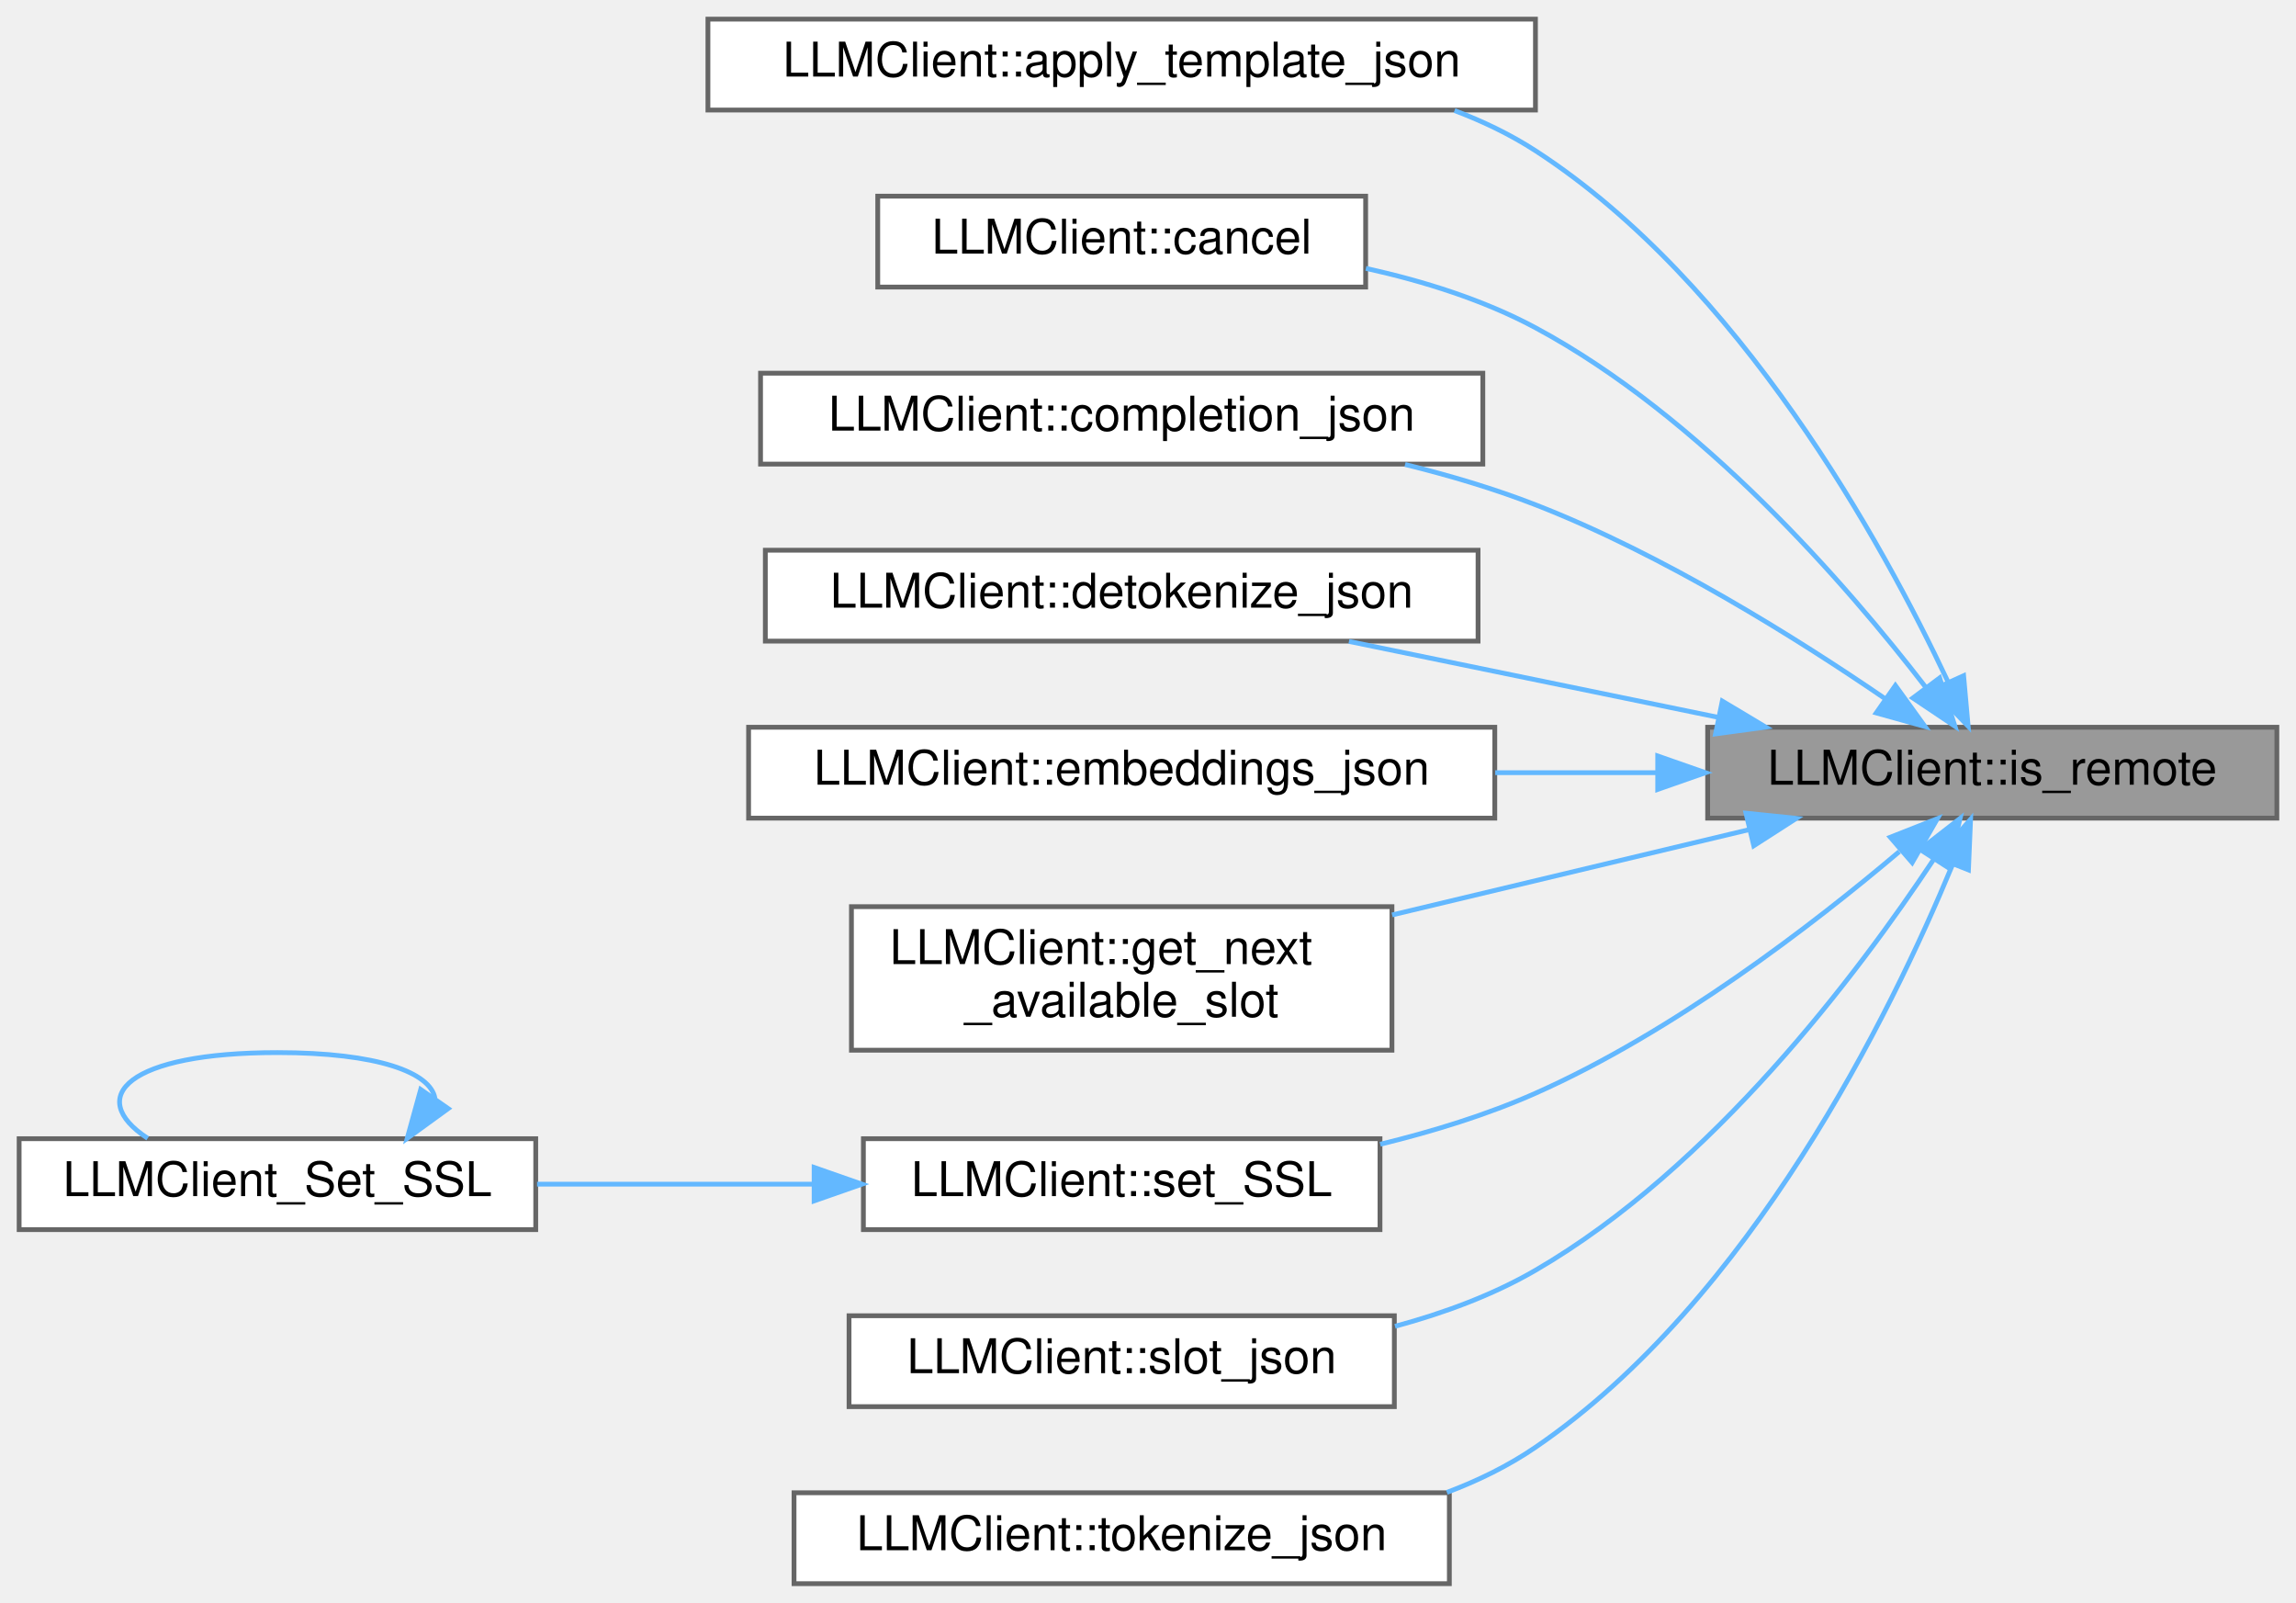
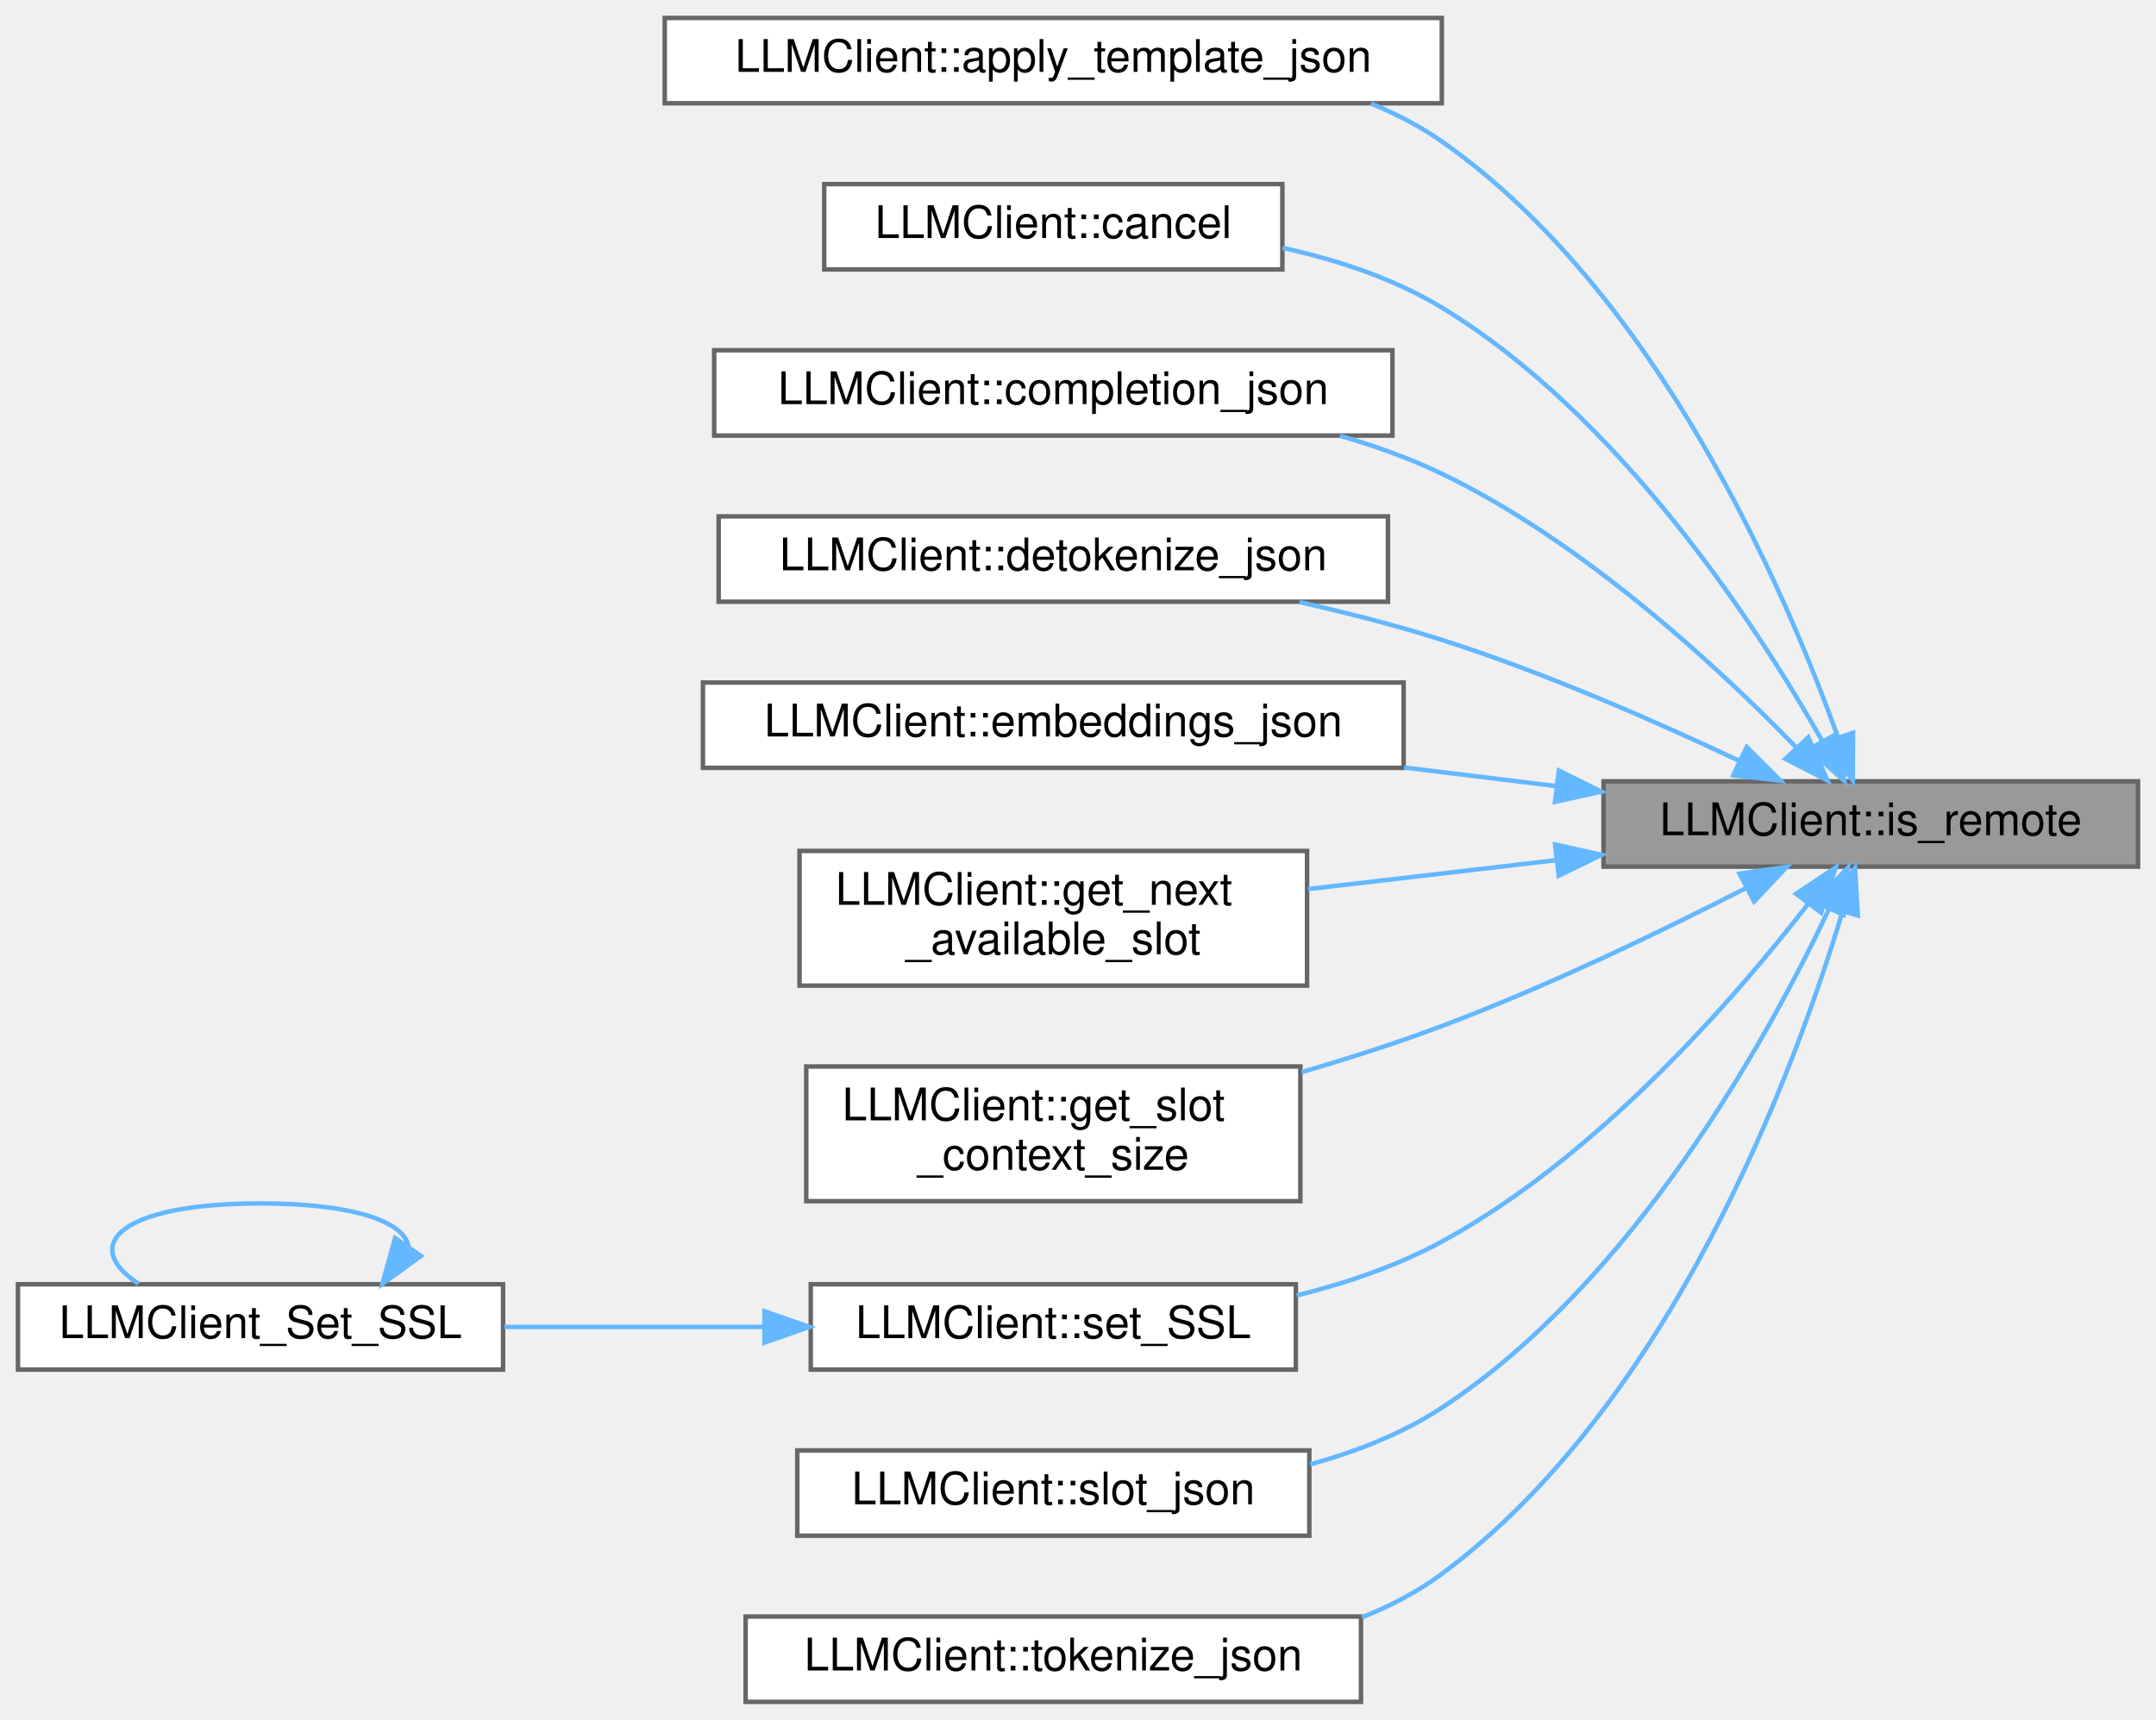
- <svg xmlns="http://www.w3.org/2000/svg" xmlns:xlink="http://www.w3.org/1999/xlink" width="480pt" height="335pt" viewBox="0.00 0.00 480.00 335.00">
-   <g id="graph0" class="graph" transform="scale(1 1) rotate(0) translate(4 331)">
+ <svg xmlns="http://www.w3.org/2000/svg" xmlns:xlink="http://www.w3.org/1999/xlink" width="480pt" height="383pt" viewBox="0.00 0.00 480.00 383.00">
+   <g id="graph0" class="graph" transform="scale(1 1) rotate(0) translate(4 379)">
    <g id="Node000001" class="node">
      <g id="a_Node000001">
        <a xlink:title="Check if this is a remote client.">
-           <polygon fill="#999999" stroke="#666666" points="472,-179 353,-179 353,-160 472,-160 472,-179" />
-           <text text-anchor="middle" x="412.5" y="-167" font-family="Helvetica,sans-Serif" font-size="10.00">LLMClient::is_remote</text>
+           <polygon fill="#999999" stroke="#666666" points="472,-205 353,-205 353,-186 472,-186 472,-205" />
+           <text text-anchor="middle" x="412.5" y="-193" font-family="Helvetica,sans-Serif" font-size="10.00">LLMClient::is_remote</text>
        </a>
      </g>
    </g>
    <g id="Node000002" class="node">
      <g id="a_Node000002">
        <a xlink:href="classLLMClient.html#a5e0d4af22b373efdb12ab7512ff48f5f" target="_top" xlink:title="Apply a chat template to message data.">
-           <polygon fill="white" stroke="#666666" points="317,-327 144,-327 144,-308 317,-308 317,-327" />
-           <text text-anchor="middle" x="230.5" y="-315" font-family="Helvetica,sans-Serif" font-size="10.00">LLMClient::apply_template_json</text>
+           <polygon fill="white" stroke="#666666" points="317,-375 144,-375 144,-356 317,-356 317,-375" />
+           <text text-anchor="middle" x="230.5" y="-363" font-family="Helvetica,sans-Serif" font-size="10.00">LLMClient::apply_template_json</text>
        </a>
      </g>
    </g>
    <g id="edge1_Node000001_Node000002" class="edge">
      <g id="a_edge1_Node000001_Node000002">
        <a xlink:title=" ">
-           <path fill="none" stroke="#63b8ff" d="M403.19,-188.61C389.59,-217.49 359.76,-271.8 317,-299.5 311.78,-302.88 306.04,-305.64 300.08,-307.89" />
-           <polygon fill="#63b8ff" stroke="#63b8ff" points="406.51,-189.77 407.46,-179.22 400.13,-186.87 406.51,-189.77" />
+           <path fill="none" stroke="#63b8ff" d="M405.12,-215C393.31,-247.88 364.79,-314.03 317,-347.5 312.15,-350.89 306.8,-353.67 301.21,-355.94" />
+           <polygon fill="#63b8ff" stroke="#63b8ff" points="408.55,-215.82 408.49,-205.22 401.93,-213.54 408.55,-215.82" />
        </a>
      </g>
    </g>
    <g id="Node000003" class="node">
      <g id="a_Node000003">
        <a xlink:href="classLLMClient.html#af0eeeae8c4360c2c8a9af632d13beb1d" target="_top" xlink:title="Cancel running request (override)">
-           <polygon fill="white" stroke="#666666" points="281.5,-290 179.5,-290 179.5,-271 281.5,-271 281.5,-290" />
-           <text text-anchor="middle" x="230.5" y="-278" font-family="Helvetica,sans-Serif" font-size="10.00">LLMClient::cancel</text>
+           <polygon fill="white" stroke="#666666" points="281.5,-338 179.5,-338 179.5,-319 281.5,-319 281.5,-338" />
+           <text text-anchor="middle" x="230.5" y="-326" font-family="Helvetica,sans-Serif" font-size="10.00">LLMClient::cancel</text>
        </a>
      </g>
    </g>
    <g id="edge2_Node000001_Node000003" class="edge">
      <g id="a_edge2_Node000001_Node000003">
        <a xlink:title=" ">
-           <path fill="none" stroke="#63b8ff" d="M398.53,-187.44C382.06,-208.8 351.61,-243.93 317,-262.5 306.17,-268.31 293.64,-272.24 281.56,-274.91" />
-           <polygon fill="#63b8ff" stroke="#63b8ff" points="401.5,-189.31 404.7,-179.21 395.9,-185.11 401.5,-189.31" />
+           <path fill="none" stroke="#63b8ff" d="M401.76,-213.89C387.03,-239.78 356.58,-286.5 317,-310.5 306.36,-316.95 293.77,-321.12 281.56,-323.8" />
+           <polygon fill="#63b8ff" stroke="#63b8ff" points="404.85,-215.53 406.62,-205.08 398.72,-212.15 404.85,-215.53" />
        </a>
      </g>
    </g>
    <g id="Node000004" class="node">
      <g id="a_Node000004">
        <a xlink:href="classLLMClient.html#a9613eb92ed2660c3e086754eaf1e3db6" target="_top" xlink:title="Generate text completion (override)">
-           <polygon fill="white" stroke="#666666" points="306,-253 155,-253 155,-234 306,-234 306,-253" />
-           <text text-anchor="middle" x="230.5" y="-241" font-family="Helvetica,sans-Serif" font-size="10.00">LLMClient::completion_json</text>
+           <polygon fill="white" stroke="#666666" points="306,-301 155,-301 155,-282 306,-282 306,-301" />
+           <text text-anchor="middle" x="230.5" y="-289" font-family="Helvetica,sans-Serif" font-size="10.00">LLMClient::completion_json</text>
        </a>
      </g>
    </g>
    <g id="edge3_Node000001_Node000004" class="edge">
      <g id="a_edge3_Node000001_Node000004">
        <a xlink:title=" ">
-           <path fill="none" stroke="#63b8ff" d="M390.17,-184.92C371.66,-197.59 343.73,-215.1 317,-225.5 308.38,-228.86 299.01,-231.64 289.74,-233.92" />
-           <polygon fill="#63b8ff" stroke="#63b8ff" points="392.25,-187.73 398.45,-179.14 388.24,-181.99 392.25,-187.73" />
+           <path fill="none" stroke="#63b8ff" d="M395.8,-212.65C378.34,-230.64 348.41,-258.37 317,-273.5 309.89,-276.92 302.15,-279.7 294.31,-281.95" />
+           <polygon fill="#63b8ff" stroke="#63b8ff" points="398.58,-214.81 402.91,-205.15 393.49,-210 398.58,-214.81" />
        </a>
      </g>
    </g>
    <g id="Node000005" class="node">
      <g id="a_Node000005">
        <a xlink:href="classLLMClient.html#a67449d6548e6bf936bd0ebfc768a8c82" target="_top" xlink:title="Convert tokens back to text.">
-           <polygon fill="white" stroke="#666666" points="305,-216 156,-216 156,-197 305,-197 305,-216" />
-           <text text-anchor="middle" x="230.5" y="-204" font-family="Helvetica,sans-Serif" font-size="10.00">LLMClient::detokenize_json</text>
+           <polygon fill="white" stroke="#666666" points="305,-264 156,-264 156,-245 305,-245 305,-264" />
+           <text text-anchor="middle" x="230.5" y="-252" font-family="Helvetica,sans-Serif" font-size="10.00">LLMClient::detokenize_json</text>
        </a>
      </g>
    </g>
    <g id="edge4_Node000001_Node000005" class="edge">
      <g id="a_edge4_Node000001_Node000005">
        <a xlink:title=" ">
-           <path fill="none" stroke="#63b8ff" d="M355.15,-181.08C330.34,-186.18 301.56,-192.1 278.01,-196.94" />
-           <polygon fill="#63b8ff" stroke="#63b8ff" points="356.06,-184.47 365.15,-179.03 354.65,-177.61 356.06,-184.47" />
+           <path fill="none" stroke="#63b8ff" d="M383.35,-209.5C364.86,-218.24 339.93,-229.2 317,-236.5 306.88,-239.72 295.91,-242.53 285.3,-244.91" />
+           <polygon fill="#63b8ff" stroke="#63b8ff" points="384.89,-212.64 392.39,-205.15 381.86,-206.33 384.89,-212.64" />
        </a>
      </g>
    </g>
    <g id="Node000006" class="node">
      <g id="a_Node000006">
        <a xlink:href="classLLMClient.html#ad25a26b154b875a4e0f0fd7515e6f96f" target="_top" xlink:title="Generate embeddings with HTTP response support.">
-           <polygon fill="white" stroke="#666666" points="308.5,-179 152.5,-179 152.5,-160 308.5,-160 308.5,-179" />
-           <text text-anchor="middle" x="230.5" y="-167" font-family="Helvetica,sans-Serif" font-size="10.00">LLMClient::embeddings_json</text>
+           <polygon fill="white" stroke="#666666" points="308.5,-227 152.5,-227 152.5,-208 308.5,-208 308.5,-227" />
+           <text text-anchor="middle" x="230.5" y="-215" font-family="Helvetica,sans-Serif" font-size="10.00">LLMClient::embeddings_json</text>
        </a>
      </g>
    </g>
    <g id="edge5_Node000001_Node000006" class="edge">
      <g id="a_edge5_Node000001_Node000006">
        <a xlink:title=" ">
-           <path fill="none" stroke="#63b8ff" d="M342.52,-169.5C331.42,-169.5 319.87,-169.5 308.59,-169.5" />
-           <polygon fill="#63b8ff" stroke="#63b8ff" points="342.56,-173 352.56,-169.5 342.56,-166 342.56,-173" />
+           <path fill="none" stroke="#63b8ff" d="M342.52,-203.93C331.42,-205.29 319.87,-206.7 308.59,-208.08" />
+           <polygon fill="#63b8ff" stroke="#63b8ff" points="343.06,-207.39 352.56,-202.7 342.21,-200.44 343.06,-207.39" />
        </a>
      </g>
    </g>
    <g id="Node000007" class="node">
      <g id="a_Node000007">
        <a xlink:href="classLLMClient.html#a1564f7ffcde80f00ffc57b72531d9882" target="_top" xlink:title="Get available processing slot (override)">
-           <polygon fill="white" stroke="#666666" points="287,-141.5 174,-141.5 174,-111.5 287,-111.5 287,-141.5" />
-           <text text-anchor="start" x="182" y="-129.5" font-family="Helvetica,sans-Serif" font-size="10.00">LLMClient::get_next</text>
-           <text text-anchor="middle" x="230.5" y="-118.5" font-family="Helvetica,sans-Serif" font-size="10.00">_available_slot</text>
+           <polygon fill="white" stroke="#666666" points="287,-189.5 174,-189.5 174,-159.5 287,-159.5 287,-189.5" />
+           <text text-anchor="start" x="182" y="-177.5" font-family="Helvetica,sans-Serif" font-size="10.00">LLMClient::get_next</text>
+           <text text-anchor="middle" x="230.5" y="-166.5" font-family="Helvetica,sans-Serif" font-size="10.00">_available_slot</text>
        </a>
      </g>
    </g>
    <g id="edge6_Node000001_Node000007" class="edge">
      <g id="a_edge6_Node000001_Node000007">
        <a xlink:title=" ">
-           <path fill="none" stroke="#63b8ff" d="M361.59,-157.58C338.44,-152.05 310.84,-145.45 287.04,-139.77" />
-           <polygon fill="#63b8ff" stroke="#63b8ff" points="361.01,-161.04 371.55,-159.96 362.64,-154.23 361.01,-161.04" />
+           <path fill="none" stroke="#63b8ff" d="M342.54,-187.45C324.24,-185.32 304.71,-183.04 287.21,-181" />
+           <polygon fill="#63b8ff" stroke="#63b8ff" points="342.22,-190.94 352.56,-188.62 343.03,-183.99 342.22,-190.94" />
        </a>
      </g>
    </g>
    <g id="Node000008" class="node">
      <g id="a_Node000008">
+         <a xlink:href="classLLMClient.html#a5e38b8ad75b9d4c0c646dda28c1c97a9" target="_top" xlink:title="Get slot context size.">
+           <polygon fill="white" stroke="#666666" points="285.5,-141.5 175.5,-141.5 175.5,-111.5 285.5,-111.5 285.5,-141.5" />
+           <text text-anchor="start" x="183.5" y="-129.5" font-family="Helvetica,sans-Serif" font-size="10.00">LLMClient::get_slot</text>
+           <text text-anchor="middle" x="230.5" y="-118.5" font-family="Helvetica,sans-Serif" font-size="10.00">_context_size</text>
+         </a>
+       </g>
+     </g>
+     <g id="edge7_Node000001_Node000008" class="edge">
+       <g id="a_edge7_Node000001_Node000008">
+         <a xlink:title=" ">
+           <path fill="none" stroke="#63b8ff" d="M384.72,-181.24C366.09,-171.69 340.47,-159.31 317,-150.5 307.04,-146.76 296.24,-143.3 285.77,-140.23" />
+           <polygon fill="#63b8ff" stroke="#63b8ff" points="383.29,-184.44 393.78,-185.94 386.52,-178.23 383.29,-184.44" />
+         </a>
+       </g>
+     </g>
+     <g id="Node000009" class="node">
+       <g id="a_Node000009">
        <a xlink:href="classLLMClient.html#a17346625e29f46f976adc93388724668" target="_top" xlink:title="Configure SSL certificate for remote connections.">
          <polygon fill="white" stroke="#666666" points="284.5,-93 176.5,-93 176.5,-74 284.5,-74 284.5,-93" />
          <text text-anchor="middle" x="230.5" y="-81" font-family="Helvetica,sans-Serif" font-size="10.00">LLMClient::set_SSL</text>
        </a>
      </g>
    </g>
-     <g id="edge7_Node000001_Node000008" class="edge">
-       <g id="a_edge7_Node000001_Node000008">
+     <g id="edge8_Node000001_Node000009" class="edge">
+       <g id="a_edge8_Node000001_Node000009">
        <a xlink:title=" ">
-           <path fill="none" stroke="#63b8ff" d="M393.07,-153.01C374.96,-137.68 345.91,-115.33 317,-102.5 306.85,-98 295.54,-94.52 284.55,-91.84" />
-           <polygon fill="#63b8ff" stroke="#63b8ff" points="391.18,-156.01 401.04,-159.9 395.76,-150.71 391.18,-156.01" />
+           <path fill="none" stroke="#63b8ff" d="M398.49,-177.63C381.99,-156.33 351.5,-121.26 317,-102.5 307.11,-97.12 295.8,-93.27 284.71,-90.5" />
+           <polygon fill="#63b8ff" stroke="#63b8ff" points="395.86,-179.95 404.68,-185.83 401.45,-175.74 395.86,-179.95" />
        </a>
      </g>
    </g>
-     <g id="Node000010" class="node">
-       <g id="a_Node000010">
+     <g id="Node000011" class="node">
+       <g id="a_Node000011">
        <a xlink:href="classLLMClient.html#a273747787cead016d69c57780d9c11ba" target="_top" xlink:title="Manage slots with HTTP response support.">
          <polygon fill="white" stroke="#666666" points="287.5,-56 173.5,-56 173.5,-37 287.5,-37 287.5,-56" />
          <text text-anchor="middle" x="230.5" y="-44" font-family="Helvetica,sans-Serif" font-size="10.00">LLMClient::slot_json</text>
        </a>
      </g>
    </g>
-     <g id="edge10_Node000001_Node000010" class="edge">
-       <g id="a_edge10_Node000001_Node000010">
+     <g id="edge11_Node000001_Node000011" class="edge">
+       <g id="a_edge11_Node000001_Node000011">
        <a xlink:title=" ">
-           <path fill="none" stroke="#63b8ff" d="M400.17,-151.25C384.49,-127.62 353.9,-86.92 317,-65.5 308.06,-60.31 297.83,-56.54 287.64,-53.79" />
-           <polygon fill="#63b8ff" stroke="#63b8ff" points="397.42,-153.44 405.78,-159.95 403.3,-149.65 397.42,-153.44" />
+           <path fill="none" stroke="#63b8ff" d="M403.15,-176.45C389.5,-147.65 359.6,-93.44 317,-65.5 308.23,-59.75 297.97,-55.71 287.67,-52.89" />
+           <polygon fill="#63b8ff" stroke="#63b8ff" points="400.09,-178.18 407.44,-185.81 406.46,-175.26 400.09,-178.18" />
        </a>
      </g>
    </g>
-     <g id="Node000011" class="node">
-       <g id="a_Node000011">
+     <g id="Node000012" class="node">
+       <g id="a_Node000012">
        <a xlink:href="classLLMClient.html#aedfc3267eeda5ae10fef18f614b5df0f" target="_top" xlink:title="Tokenize input (override)">
          <polygon fill="white" stroke="#666666" points="299,-19 162,-19 162,0 299,0 299,-19" />
          <text text-anchor="middle" x="230.5" y="-7" font-family="Helvetica,sans-Serif" font-size="10.00">LLMClient::tokenize_json</text>
        </a>
      </g>
    </g>
-     <g id="edge11_Node000001_Node000011" class="edge">
-       <g id="a_edge11_Node000001_Node000011">
+     <g id="edge12_Node000001_Node000012" class="edge">
+       <g id="a_edge12_Node000001_Node000012">
        <a xlink:title=" ">
-           <path fill="none" stroke="#63b8ff" d="M404.15,-150.16C391.37,-119.31 362.05,-59.29 317,-28.5 311.35,-24.64 305.05,-21.55 298.49,-19.08" />
-           <polygon fill="#63b8ff" stroke="#63b8ff" points="401.02,-151.77 407.97,-159.76 407.52,-149.18 401.02,-151.77" />
+           <path fill="none" stroke="#63b8ff" d="M406.11,-175.65C395.4,-140.22 367.98,-66.24 317,-28.5 311.62,-24.52 305.57,-21.35 299.23,-18.82" />
+           <polygon fill="#63b8ff" stroke="#63b8ff" points="402.87,-177.07 409,-185.71 409.6,-175.13 402.87,-177.07" />
        </a>
      </g>
    </g>
-     <g id="Node000009" class="node">
-       <g id="a_Node000009">
+     <g id="Node000010" class="node">
+       <g id="a_Node000010">
        <a xlink:href="LLM__client_8cpp.html#a76b46ac93bf8735a0e2bb0e2cc34f4d0" target="_top" xlink:title="Set SSL certificate (C API)">
          <polygon fill="white" stroke="#666666" points="108,-93 0,-93 0,-74 108,-74 108,-93" />
          <text text-anchor="middle" x="54" y="-81" font-family="Helvetica,sans-Serif" font-size="10.00">LLMClient_Set_SSL</text>
        </a>
      </g>
    </g>
-     <g id="edge8_Node000008_Node000009" class="edge">
-       <g id="a_edge8_Node000008_Node000009">
+     <g id="edge9_Node000009_Node000010" class="edge">
+       <g id="a_edge9_Node000009_Node000010">
        <a xlink:title=" ">
          <path fill="none" stroke="#63b8ff" d="M166.14,-83.5C147.16,-83.5 126.54,-83.5 108.28,-83.5" />
          <polygon fill="#63b8ff" stroke="#63b8ff" points="166.2,-87 176.2,-83.5 166.2,-80 166.2,-87" />
        </a>
      </g>
    </g>
-     <g id="edge9_Node000009_Node000009" class="edge">
-       <g id="a_edge9_Node000009_Node000009">
+     <g id="edge10_Node000010_Node000010" class="edge">
+       <g id="a_edge10_Node000010_Node000010">
        <a xlink:title=" ">
          <path fill="none" stroke="#63b8ff" d="M86.93,-101.45C86,-106.82 75.02,-111 54,-111 22.72,-111 13.68,-101.73 26.87,-93.08" />
          <polygon fill="#63b8ff" stroke="#63b8ff" points="89.7,-99.3 81.13,-93.08 83.95,-103.29 89.7,-99.3" />
        </a>
      </g>
    </g>
  </g>
</svg>
